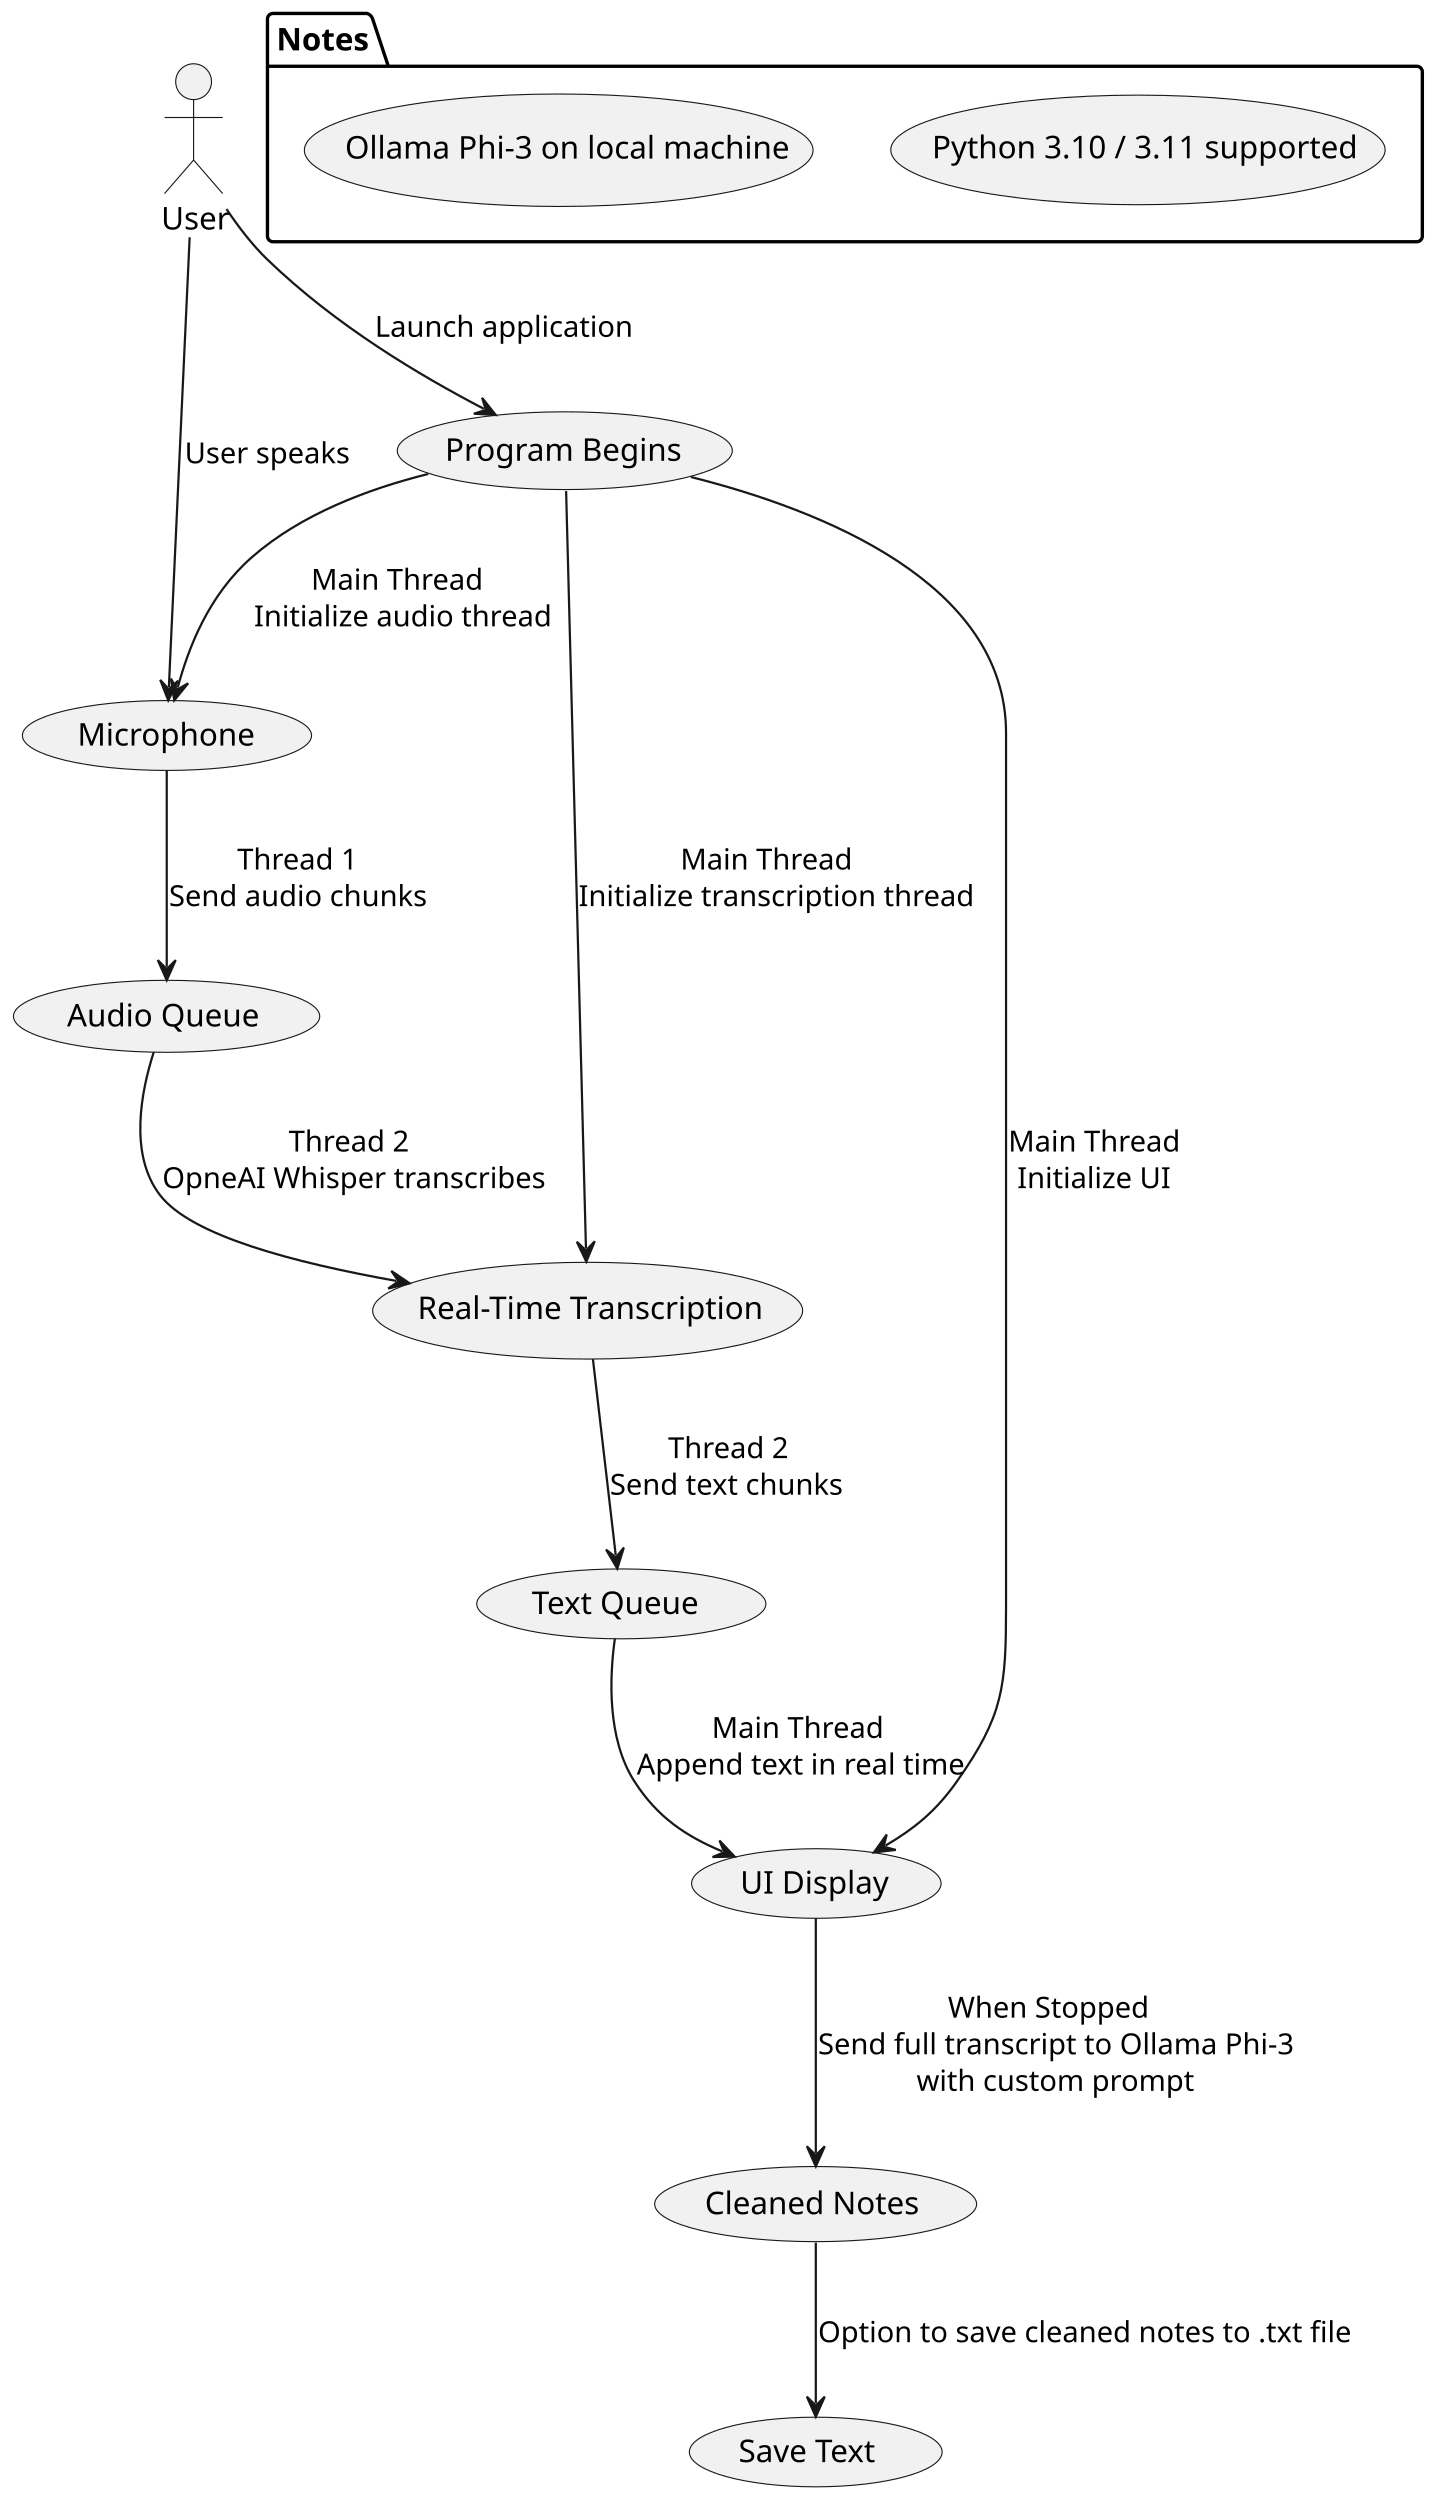
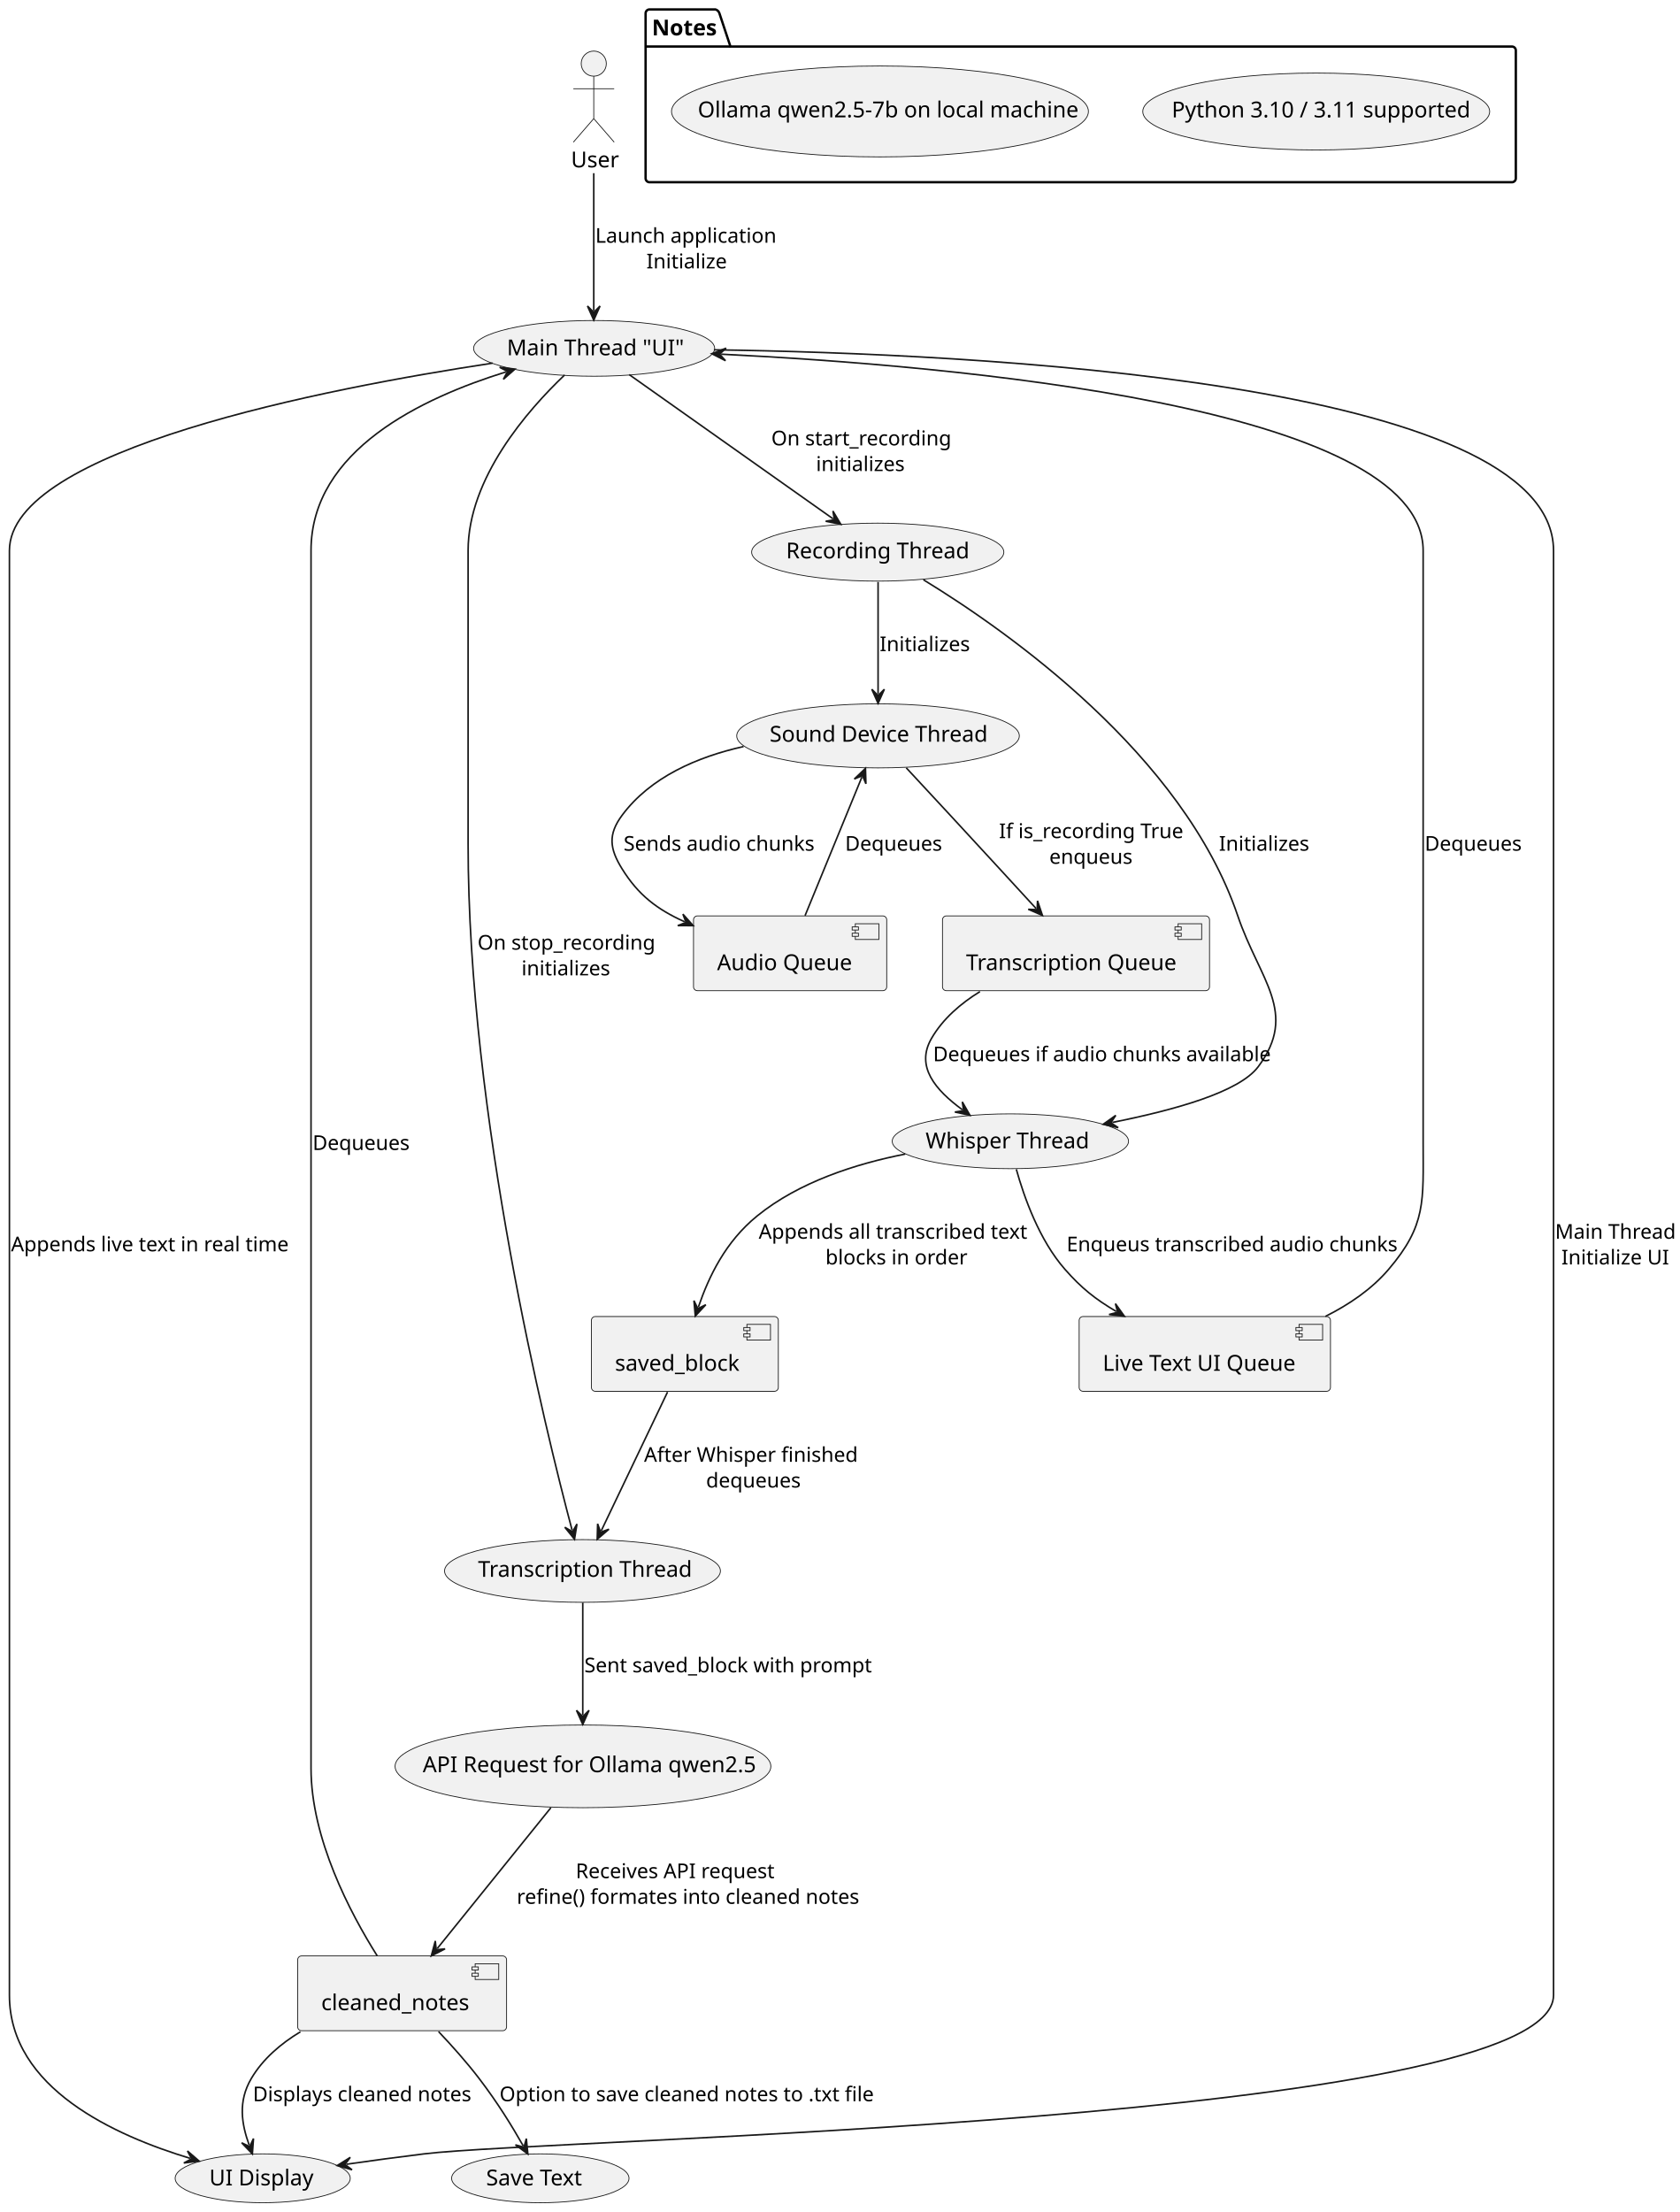
- <svg xmlns="http://www.w3.org/2000/svg" contentStyleType="text/css" height="1117px" preserveAspectRatio="none" style="width:642px;height:1117px;background:#FFFFFF;" version="1.1" viewBox="0 0 642 1117" width="642px" zoomAndPan="magnify">
+ <svg xmlns="http://www.w3.org/2000/svg" contentStyleType="text/css" height="1408px" preserveAspectRatio="none" style="width:1069px;height:1408px;background:#FFFFFF;" version="1.1" viewBox="0 0 1069 1408" width="1069px" zoomAndPan="magnify">
  <defs />
  <g>
    <g id="cluster_Notes">
-       <path d="M122,6 L164,6 A3.75,3.75 0 0 1 166.5,8.5 L173.5,29.609 L633,29.609 A2.5,2.5 0 0 1 635.5,32.109 L635.5,105.5 A2.5,2.5 0 0 1 633,108 L122,108 A2.5,2.5 0 0 1 119.5,105.5 L119.5,8.5 A2.5,2.5 0 0 1 122,6 " fill="none" style="stroke:#000000;stroke-width:1.5;" />
-       <line style="stroke:#000000;stroke-width:1.5;" x1="119.5" x2="173.5" y1="29.609" y2="29.609" />
-       <text fill="#000000" font-family="sans-serif" font-size="14" font-weight="bold" lengthAdjust="spacing" textLength="41" x="123.5" y="22.533">Notes</text>
+       <path d="M413.5,6 L455.5,6 A3.75,3.75 0 0 1 458,8.5 L465,29.609 L962.5,29.609 A2.5,2.5 0 0 1 965,32.109 L965,113.5 A2.5,2.5 0 0 1 962.5,116 L413.5,116 A2.5,2.5 0 0 1 411,113.5 L411,8.5 A2.5,2.5 0 0 1 413.5,6 " fill="none" style="stroke:#000000;stroke-width:1.5;" />
+       <line style="stroke:#000000;stroke-width:1.5;" x1="411" x2="465" y1="29.609" y2="29.609" />
+       <text fill="#000000" font-family="sans-serif" font-size="14" font-weight="bold" lengthAdjust="spacing" textLength="41" x="415" y="22.533">Notes</text>
    </g>
    <g id="elem_Python 3.10 / 3.11 supported">
-       <ellipse cx="508.434" cy="66.987" fill="#F1F1F1" rx="110.434" ry="24.487" style="stroke:#181818;stroke-width:0.5;" />
-       <text fill="#000000" font-family="sans-serif" font-size="14" lengthAdjust="spacing" textLength="184" x="416.434" y="70.715">Python 3.10 / 3.11 supported</text>
+       <ellipse cx="837.934" cy="70.987" fill="#F1F1F1" rx="110.434" ry="24.487" style="stroke:#181818;stroke-width:0.5;" />
+       <text fill="#000000" font-family="sans-serif" font-size="14" lengthAdjust="spacing" textLength="184" x="745.934" y="74.715">Python 3.10 / 3.11 supported</text>
    </g>
-     <g id="elem_Ollama Phi-3 on local machine">
-       <ellipse cx="249.636" cy="67.127" fill="#F1F1F1" rx="113.636" ry="25.127" style="stroke:#181818;stroke-width:0.5;" />
-       <text fill="#000000" font-family="sans-serif" font-size="14" lengthAdjust="spacing" textLength="191" x="154.136" y="70.856">Ollama Phi-3 on local machine</text>
+     <g id="elem_Ollama qwen2.5-7b on local machine">
+       <ellipse cx="560.2" cy="70.94" fill="#F1F1F1" rx="132.7" ry="28.94" style="stroke:#181818;stroke-width:0.5;" />
+       <text fill="#000000" font-family="sans-serif" font-size="14" lengthAdjust="spacing" textLength="232" x="444.2" y="74.668">Ollama qwen2.5-7b on local machine</text>
    </g>
    <g id="elem_User">
-       <ellipse cx="86.5" cy="36.5" fill="#F1F1F1" rx="8" ry="8" style="stroke:#181818;stroke-width:0.5;" />
-       <path d="M86.5,44.5 L86.5,71.5 M73.5,52.5 L99.5,52.5 M86.5,71.5 L73.5,86.5 M86.5,71.5 L99.5,86.5 " fill="none" style="stroke:#181818;stroke-width:0.5;" />
-       <text fill="#000000" font-family="sans-serif" font-size="14" lengthAdjust="spacing" textLength="29" x="72" y="102.533">User</text>
+       <ellipse cx="378" cy="40.5" fill="#F1F1F1" rx="8" ry="8" style="stroke:#181818;stroke-width:0.5;" />
+       <path d="M378,48.5 L378,75.5 M365,56.5 L391,56.5 M378,75.5 L365,90.5 M378,75.5 L391,90.5 " fill="none" style="stroke:#181818;stroke-width:0.5;" />
+       <text fill="#000000" font-family="sans-serif" font-size="14" lengthAdjust="spacing" textLength="29" x="363.5" y="106.533">User</text>
    </g>
-     <g id="elem_Program Begins">
-       <ellipse cx="252.352" cy="201.37" fill="#F1F1F1" rx="74.853" ry="17.37" style="stroke:#181818;stroke-width:0.5;" />
-       <text fill="#000000" font-family="sans-serif" font-size="14" lengthAdjust="spacing" textLength="101" x="198.852" y="205.887">Program Begins</text>
+     <g id="elem_Main Thread &quot;UI&quot;">
+       <ellipse cx="378.236" cy="221.747" fill="#F1F1F1" rx="76.736" ry="17.747" style="stroke:#181818;stroke-width:0.5;" />
+       <text fill="#000000" font-family="sans-serif" font-size="14" lengthAdjust="spacing" textLength="106" x="322.701" y="226.155">Main Thread "UI"</text>
    </g>
    <g id="elem_UI Display">
-       <ellipse cx="364.736" cy="841.549" fill="#F1F1F1" rx="55.736" ry="15.549" style="stroke:#181818;stroke-width:0.5;" />
-       <text fill="#000000" font-family="sans-serif" font-size="14" lengthAdjust="spacing" textLength="62" x="330.736" y="846.066">UI Display</text>
+       <ellipse cx="167.236" cy="1386.549" fill="#F1F1F1" rx="55.736" ry="15.549" style="stroke:#181818;stroke-width:0.5;" />
+       <text fill="#000000" font-family="sans-serif" font-size="14" lengthAdjust="spacing" textLength="62" x="133.236" y="1391.066">UI Display</text>
    </g>
-     <g id="elem_Microphone">
-       <ellipse cx="74.602" cy="328.614" fill="#F1F1F1" rx="64.602" ry="15.614" style="stroke:#181818;stroke-width:0.5;" />
-       <text fill="#000000" font-family="sans-serif" font-size="14" lengthAdjust="spacing" textLength="74" x="34.602" y="333.13">Microphone</text>
+     <g id="elem_Recording Thread">
+       <ellipse cx="558.783" cy="351.457" fill="#F1F1F1" rx="80.283" ry="18.456" style="stroke:#181818;stroke-width:0.5;" />
+       <text fill="#000000" font-family="sans-serif" font-size="14" lengthAdjust="spacing" textLength="115" x="500.419" y="355.434">Recording Thread</text>
    </g>
-     <g id="elem_Real-Time Transcription">
-       <ellipse cx="262.57" cy="585.614" fill="#F1F1F1" rx="96.07" ry="21.614" style="stroke:#181818;stroke-width:0.5;" />
-       <text fill="#000000" font-family="sans-serif" font-size="14" lengthAdjust="spacing" textLength="152" x="186.57" y="589.343">Real-Time Transcription</text>
+     <g id="elem_Transcription Thread">
+       <ellipse cx="370.819" cy="999.964" fill="#F1F1F1" rx="87.819" ry="19.964" style="stroke:#181818;stroke-width:0.5;" />
+       <text fill="#000000" font-family="sans-serif" font-size="14" lengthAdjust="spacing" textLength="133" x="304.319" y="1003.692">Transcription Thread</text>
+     </g>
+     <g id="elem_Sound Device Thread">
+       <ellipse cx="558.966" cy="468.393" fill="#F1F1F1" rx="89.966" ry="20.393" style="stroke:#181818;stroke-width:0.5;" />
+       <text fill="#000000" font-family="sans-serif" font-size="14" lengthAdjust="spacing" textLength="138" x="489.966" y="472.122">Sound Device Thread</text>
+     </g>
+     <g id="elem_Whisper Thread">
+       <ellipse cx="643.226" cy="726.445" fill="#F1F1F1" rx="75.226" ry="17.445" style="stroke:#181818;stroke-width:0.5;" />
+       <text fill="#000000" font-family="sans-serif" font-size="14" lengthAdjust="spacing" textLength="102" x="589.226" y="730.962">Whisper Thread</text>
    </g>
    <g id="elem_Audio Queue">
-       <ellipse cx="74.428" cy="454.086" fill="#F1F1F1" rx="68.428" ry="16.085" style="stroke:#181818;stroke-width:0.5;" />
-       <text fill="#000000" font-family="sans-serif" font-size="14" lengthAdjust="spacing" textLength="83" x="29.928" y="458.602">Audio Queue</text>
+       <rect fill="#F1F1F1" height="47.609" rx="2.5" ry="2.5" style="stroke:#181818;stroke-width:0.5;" width="123" x="441.5" y="583" />
+       <rect fill="#F1F1F1" height="10" style="stroke:#181818;stroke-width:0.5;" width="15" x="544.5" y="588" />
+       <rect fill="#F1F1F1" height="2" style="stroke:#181818;stroke-width:0.5;" width="4" x="542.5" y="590" />
+       <rect fill="#F1F1F1" height="2" style="stroke:#181818;stroke-width:0.5;" width="4" x="542.5" y="594" />
+       <text fill="#000000" font-family="sans-serif" font-size="14" lengthAdjust="spacing" textLength="83" x="456.5" y="617.533">Audio Queue</text>
    </g>
-     <g id="elem_Text Queue">
-       <ellipse cx="277.602" cy="716.614" fill="#F1F1F1" rx="64.602" ry="15.614" style="stroke:#181818;stroke-width:0.5;" />
-       <text fill="#000000" font-family="sans-serif" font-size="14" lengthAdjust="spacing" textLength="74" x="237.602" y="721.13">Text Queue</text>
+     <g id="elem_Transcription Queue">
+       <rect fill="#F1F1F1" height="47.609" rx="2.5" ry="2.5" style="stroke:#181818;stroke-width:0.5;" width="170" x="600" y="583" />
+       <rect fill="#F1F1F1" height="10" style="stroke:#181818;stroke-width:0.5;" width="15" x="750" y="588" />
+       <rect fill="#F1F1F1" height="2" style="stroke:#181818;stroke-width:0.5;" width="4" x="748" y="590" />
+       <rect fill="#F1F1F1" height="2" style="stroke:#181818;stroke-width:0.5;" width="4" x="748" y="594" />
+       <text fill="#000000" font-family="sans-serif" font-size="14" lengthAdjust="spacing" textLength="130" x="615" y="617.533">Transcription Queue</text>
    </g>
-     <g id="elem_Cleaned Notes">
-       <ellipse cx="364.426" cy="984.785" fill="#F1F1F1" rx="71.926" ry="16.785" style="stroke:#181818;stroke-width:0.5;" />
-       <text fill="#000000" font-family="sans-serif" font-size="14" lengthAdjust="spacing" textLength="93" x="314.926" y="989.302">Cleaned Notes</text>
+     <g id="elem_Live Text UI Queue">
+       <rect fill="#F1F1F1" height="47.609" rx="2.5" ry="2.5" style="stroke:#181818;stroke-width:0.5;" width="160" x="687" y="838" />
+       <rect fill="#F1F1F1" height="10" style="stroke:#181818;stroke-width:0.5;" width="15" x="827" y="843" />
+       <rect fill="#F1F1F1" height="2" style="stroke:#181818;stroke-width:0.5;" width="4" x="825" y="845" />
+       <rect fill="#F1F1F1" height="2" style="stroke:#181818;stroke-width:0.5;" width="4" x="825" y="849" />
+       <text fill="#000000" font-family="sans-serif" font-size="14" lengthAdjust="spacing" textLength="120" x="702" y="872.533">Live Text UI Queue</text>
+     </g>
+     <g id="elem_saved_block">
+       <rect fill="#F1F1F1" height="47.609" rx="2.5" ry="2.5" style="stroke:#181818;stroke-width:0.5;" width="119" x="376.5" y="838" />
+       <rect fill="#F1F1F1" height="10" style="stroke:#181818;stroke-width:0.5;" width="15" x="475.5" y="843" />
+       <rect fill="#F1F1F1" height="2" style="stroke:#181818;stroke-width:0.5;" width="4" x="473.5" y="845" />
+       <rect fill="#F1F1F1" height="2" style="stroke:#181818;stroke-width:0.5;" width="4" x="473.5" y="849" />
+       <text fill="#000000" font-family="sans-serif" font-size="14" lengthAdjust="spacing" textLength="79" x="391.5" y="872.533">saved_block</text>
+     </g>
+     <g id="elem_API Request for Ollama qwen2.5">
+       <ellipse cx="371.128" cy="1124.326" fill="#F1F1F1" rx="119.628" ry="26.326" style="stroke:#181818;stroke-width:0.5;" />
+       <text fill="#000000" font-family="sans-serif" font-size="14" lengthAdjust="spacing" textLength="204" x="269.128" y="1128.054">API Request for Ollama qwen2.5</text>
+     </g>
+     <g id="elem_cleaned_notes">
+       <rect fill="#F1F1F1" height="47.609" rx="2.5" ry="2.5" style="stroke:#181818;stroke-width:0.5;" width="133" x="189.5" y="1245" />
+       <rect fill="#F1F1F1" height="10" style="stroke:#181818;stroke-width:0.5;" width="15" x="302.5" y="1250" />
+       <rect fill="#F1F1F1" height="2" style="stroke:#181818;stroke-width:0.5;" width="4" x="300.5" y="1252" />
+       <rect fill="#F1F1F1" height="2" style="stroke:#181818;stroke-width:0.5;" width="4" x="300.5" y="1256" />
+       <text fill="#000000" font-family="sans-serif" font-size="14" lengthAdjust="spacing" textLength="93" x="204.5" y="1279.533">cleaned_notes</text>
    </g>
    <g id="elem_Save Text">
-       <ellipse cx="364.474" cy="1095.555" fill="#F1F1F1" rx="56.474" ry="15.555" style="stroke:#181818;stroke-width:0.5;" />
-       <text fill="#000000" font-family="sans-serif" font-size="14" lengthAdjust="spacing" textLength="63" x="329.974" y="1100.072">Save Text</text>
+       <ellipse cx="343.974" cy="1386.555" fill="#F1F1F1" rx="56.474" ry="15.555" style="stroke:#181818;stroke-width:0.5;" />
+       <text fill="#000000" font-family="sans-serif" font-size="14" lengthAdjust="spacing" textLength="63" x="309.474" y="1391.072">Save Text</text>
    </g>
-     <g id="link_User_Program Begins">
-       <path d="M101.2,93.41 C106.39,101.18 112.66,109.4 119.5,116 C150.22,145.62 187.57,167.746 216.209,182.676 " fill="none" id="User-to-Program Begins" style="stroke:#181818;stroke-width:1.0;" />
-       <polygon fill="#181818" points="221.53,185.45,215.398,177.743,217.096,183.139,211.7,184.837,221.53,185.45" style="stroke:#181818;stroke-width:1.0;" />
-       <text fill="#000000" font-family="sans-serif" font-size="13" lengthAdjust="spacing" textLength="108" x="167.5" y="150.495">Launch application</text>
+     <g id="link_User_Main Thread &quot;UI&quot;">
+       <path d="M378,110.24 C378,140.49 378,175.26 378,197.79 " fill="none" id="User-to-Main Thread &quot;UI&quot;" style="stroke:#181818;stroke-width:1.0;" />
+       <polygon fill="#181818" points="378,203.79,382,194.79,378,198.79,374,194.79,378,203.79" style="stroke:#181818;stroke-width:1.0;" />
+       <text fill="#000000" font-family="sans-serif" font-size="13" lengthAdjust="spacing" textLength="108" x="379" y="154.495">Launch application</text>
+       <text fill="#000000" font-family="sans-serif" font-size="13" lengthAdjust="spacing" textLength="47" x="411.5" y="170.847">Initialize</text>
    </g>
-     <g id="link_Program Begins_UI Display">
-       <path d="M308.69,213.12 C366.92,227.76 449.5,260.36 449.5,327.5 C449.5,327.5 449.5,327.5 449.5,717.5 C449.5,753.73 448.39,766.4 427.5,796 C418.08,809.35 408.499,817.033 395.639,824.613 " fill="none" id="Program Begins-to-UI Display" style="stroke:#181818;stroke-width:1.0;" />
-       <polygon fill="#181818" points="390.47,827.66,400.255,826.536,394.777,825.121,396.192,819.644,390.47,827.66" style="stroke:#181818;stroke-width:1.0;" />
-       <text fill="#000000" font-family="sans-serif" font-size="13" lengthAdjust="spacing" textLength="71" x="450.5" y="514.495">Main Thread</text>
-       <text fill="#000000" font-family="sans-serif" font-size="13" lengthAdjust="spacing" textLength="63" x="454.5" y="530.847">Initialize UI</text>
+     <g id="link_Main Thread &quot;UI&quot;_UI Display">
+       <path d="M454.46,222.66 C618.4,225.07 989,242.46 989,350.5 C989,350.5 989,350.5 989,1270 C989,1350.67 350.07,1361.12 270,1371 C251.9,1373.23 237.989,1375.11 220.589,1377.6 " fill="none" id="Main Thread &quot;UI&quot;-to-UI Display" style="stroke:#181818;stroke-width:1.0;" />
+       <polygon fill="#181818" points="214.65,1378.45,224.126,1381.135,219.6,1377.742,222.993,1373.215,214.65,1378.45" style="stroke:#181818;stroke-width:1.0;" />
+       <text fill="#000000" font-family="sans-serif" font-size="13" lengthAdjust="spacing" textLength="71" x="990" y="788.495">Main Thread</text>
+       <text fill="#000000" font-family="sans-serif" font-size="13" lengthAdjust="spacing" textLength="63" x="994" y="804.847">Initialize UI</text>
    </g>
-     <g id="link_Program Begins_Microphone">
-       <path d="M191.32,211.77 C164.61,218.41 134.44,229.74 112.5,249 C93.04,266.08 84.193,289.58 79.423,307.14 " fill="none" id="Program Begins-to-Microphone" style="stroke:#181818;stroke-width:1.0;" />
-       <polygon fill="#181818" points="77.85,312.93,84.069,305.293,79.161,308.105,76.349,303.196,77.85,312.93" style="stroke:#181818;stroke-width:1.0;" />
-       <text fill="#000000" font-family="sans-serif" font-size="13" lengthAdjust="spacing" textLength="71" x="139" y="263.495">Main Thread</text>
-       <text fill="#000000" font-family="sans-serif" font-size="13" lengthAdjust="spacing" textLength="122" x="113.5" y="279.847">Initialize audio thread</text>
+     <g id="link_Main Thread &quot;UI&quot;_UI Display">
+       <path d="M313.63,231.14 C207.16,247.26 6,286.21 6,350.5 C6,350.5 6,350.5 6,1270 C6,1329.34 73.358,1359.411 121.047,1373.851 " fill="none" id="Main Thread &quot;UI&quot;-to-UI Display-1" style="stroke:#181818;stroke-width:1.0;" />
+       <polygon fill="#181818" points="126.79,1375.59,119.335,1369.153,122.005,1374.141,117.017,1376.81,126.79,1375.59" style="stroke:#181818;stroke-width:1.0;" />
+       <text fill="#000000" font-family="sans-serif" font-size="13" lengthAdjust="spacing" textLength="167" x="7" y="796.495">Appends live text in real time</text>
    </g>
-     <g id="link_Program Begins_Real-Time Transcription">
-       <path d="M252.94,219.41 C254.56,281.35 260.023,489.812 261.803,557.712 " fill="none" id="Program Begins-to-Real-Time Transcription" style="stroke:#181818;stroke-width:1.0;" />
-       <polygon fill="#181818" points="261.96,563.71,265.723,554.608,261.829,558.712,257.726,554.818,261.96,563.71" style="stroke:#181818;stroke-width:1.0;" />
-       <text fill="#000000" font-family="sans-serif" font-size="13" lengthAdjust="spacing" textLength="71" x="304" y="388.495">Main Thread</text>
-       <text fill="#000000" font-family="sans-serif" font-size="13" lengthAdjust="spacing" textLength="162" x="258.5" y="404.847">Initialize transcription thread</text>
+     <g id="link_Main Thread &quot;UI&quot;_Recording Thread">
+       <path d="M400.56,238.45 C434.96,262.78 495.322,305.465 530.392,330.275 " fill="none" id="Main Thread &quot;UI&quot;-to-Recording Thread" style="stroke:#181818;stroke-width:1.0;" />
+       <polygon fill="#181818" points="535.29,333.74,530.253,325.277,531.208,330.852,525.633,331.808,535.29,333.74" style="stroke:#181818;stroke-width:1.0;" />
+       <text fill="#000000" font-family="sans-serif" font-size="13" lengthAdjust="spacing" textLength="107" x="491" y="283.495">On start_recording</text>
+       <text fill="#000000" font-family="sans-serif" font-size="13" lengthAdjust="spacing" textLength="54" x="519.5" y="299.847">initializes</text>
    </g>
-     <g id="link_User_Microphone">
-       <path d="M84.74,106.01 C82.04,164.43 77.268,267.666 75.448,306.956 " fill="none" id="User-to-Microphone" style="stroke:#181818;stroke-width:1.0;" />
-       <polygon fill="#181818" points="75.17,312.95,79.582,304.145,75.401,307.955,71.591,303.774,75.17,312.95" style="stroke:#181818;stroke-width:1.0;" />
-       <text fill="#000000" font-family="sans-serif" font-size="13" lengthAdjust="spacing" textLength="73" x="82.5" y="206.995">User speaks</text>
+     <g id="link_Main Thread &quot;UI&quot;_Transcription Thread">
+       <path d="M359.45,238.68 C335.81,261.17 298,304.38 298,350.5 C298,350.5 298,350.5 298,537 C298,710.78 347.468,911.062 364.208,974.011 " fill="none" id="Main Thread &quot;UI&quot;-to-Transcription Thread" style="stroke:#181818;stroke-width:1.0;" />
+       <polygon fill="#181818" points="365.75,979.81,367.303,970.084,364.465,974.978,359.571,972.14,365.75,979.81" style="stroke:#181818;stroke-width:1.0;" />
+       <text fill="#000000" font-family="sans-serif" font-size="13" lengthAdjust="spacing" textLength="106" x="304" y="604.495">On stop_recording</text>
+       <text fill="#000000" font-family="sans-serif" font-size="13" lengthAdjust="spacing" textLength="54" x="332" y="620.847">initializes</text>
    </g>
-     <g id="link_Microphone_Audio Queue">
-       <path d="M74.5,344.15 C74.5,367.79 74.5,408.11 74.5,431.98 " fill="none" id="Microphone-to-Audio Queue" style="stroke:#181818;stroke-width:1.0;" />
-       <polygon fill="#181818" points="74.5,437.98,78.5,428.98,74.5,432.98,70.5,428.98,74.5,437.98" style="stroke:#181818;stroke-width:1.0;" />
-       <text fill="#000000" font-family="sans-serif" font-size="13" lengthAdjust="spacing" textLength="50" x="106" y="388.495">Thread 1</text>
-       <text fill="#000000" font-family="sans-serif" font-size="13" lengthAdjust="spacing" textLength="111" x="75.5" y="404.847">Send audio chunks</text>
+     <g id="link_Recording Thread_Sound Device Thread">
+       <path d="M559,370.47 C559,391.44 559,420.01 559,441.73 " fill="none" id="Recording Thread-to-Sound Device Thread" style="stroke:#181818;stroke-width:1.0;" />
+       <polygon fill="#181818" points="559,447.73,563,438.73,559,442.73,555,438.73,559,447.73" style="stroke:#181818;stroke-width:1.0;" />
+       <text fill="#000000" font-family="sans-serif" font-size="13" lengthAdjust="spacing" textLength="54" x="560" y="414.495">Initializes</text>
    </g>
-     <g id="link_Audio Queue_Real-Time Transcription">
-       <path d="M68.69,470.11 C63.12,487.42 57.43,515.73 71.5,534 C85.49,552.17 131.094,564.082 177.094,572.322 " fill="none" id="Audio Queue-to-Real-Time Transcription" style="stroke:#181818;stroke-width:1.0;" />
-       <polygon fill="#181818" points="183,573.38,174.846,567.856,178.078,572.498,173.436,575.73,183,573.38" style="stroke:#181818;stroke-width:1.0;" />
-       <text fill="#000000" font-family="sans-serif" font-size="13" lengthAdjust="spacing" textLength="50" x="129" y="514.495">Thread 2</text>
-       <text fill="#000000" font-family="sans-serif" font-size="13" lengthAdjust="spacing" textLength="163" x="72.5" y="530.847">OpneAI Whisper transcribes</text>
+     <g id="link_Recording Thread_Whisper Thread">
+       <path d="M587.85,369.03 C641.23,401.65 753.15,480.16 788,583 C801.82,623.78 826.79,644.52 801,679 C788.88,695.2 747.773,706.521 708.163,714.461 " fill="none" id="Recording Thread-to-Whisper Thread" style="stroke:#181818;stroke-width:1.0;" />
+       <polygon fill="#181818" points="702.28,715.64,711.891,717.793,707.183,714.657,710.318,709.949,702.28,715.64" style="stroke:#181818;stroke-width:1.0;" />
+       <text fill="#000000" font-family="sans-serif" font-size="13" lengthAdjust="spacing" textLength="54" x="776" y="541.495">Initializes</text>
    </g>
-     <g id="link_Real-Time Transcription_Text Queue">
-       <path d="M264.91,607.23 C267.96,633.44 272.436,671.94 275.106,694.88 " fill="none" id="Real-Time Transcription-to-Text Queue" style="stroke:#181818;stroke-width:1.0;" />
-       <polygon fill="#181818" points="275.8,700.84,278.733,691.438,275.222,695.874,270.786,692.363,275.8,700.84" style="stroke:#181818;stroke-width:1.0;" />
-       <text fill="#000000" font-family="sans-serif" font-size="13" lengthAdjust="spacing" textLength="50" x="298.5" y="651.495">Thread 2</text>
-       <text fill="#000000" font-family="sans-serif" font-size="13" lengthAdjust="spacing" textLength="102" x="272.5" y="667.847">Send text chunks</text>
+     <g id="link_Sound Device Thread_Audio Queue">
+       <path d="M473.37,475.19 C444.07,481.74 414.14,494.53 396,519 C387,531.14 388.03,540.16 396,553 C406.33,569.65 418.141,578.751 435.841,586.741 " fill="none" id="Sound Device Thread-to-Audio Queue" style="stroke:#181818;stroke-width:1.0;" />
+       <polygon fill="#181818" points="441.31,589.21,434.753,581.861,436.753,587.153,431.461,589.153,441.31,589.21" style="stroke:#181818;stroke-width:1.0;" />
+       <text fill="#000000" font-family="sans-serif" font-size="13" lengthAdjust="spacing" textLength="118" x="397" y="541.495">Sends audio chunks</text>
    </g>
-     <g id="link_Text Queue_UI Display">
-       <path d="M274.73,732.11 C272.37,748.92 271.06,776.7 283.5,796 C293.75,811.92 306.239,820.284 322.669,827.194 " fill="none" id="Text Queue-to-UI Display" style="stroke:#181818;stroke-width:1.0;" />
-       <polygon fill="#181818" points="328.2,829.52,321.455,822.344,323.591,827.582,318.353,829.718,328.2,829.52" style="stroke:#181818;stroke-width:1.0;" />
-       <text fill="#000000" font-family="sans-serif" font-size="13" lengthAdjust="spacing" textLength="71" x="318" y="776.495">Main Thread</text>
-       <text fill="#000000" font-family="sans-serif" font-size="13" lengthAdjust="spacing" textLength="138" x="284.5" y="792.847">Append text in real time</text>
+     <g id="link_Audio Queue_Sound Device Thread">
+       <path d="M512.51,582.83 C523.33,556.45 538.531,519.38 548.701,494.61 " fill="none" id="Audio Queue-to-Sound Device Thread" style="stroke:#181818;stroke-width:1.0;" />
+       <polygon fill="#181818" points="550.98,489.06,543.861,495.866,549.081,493.685,551.262,498.905,550.98,489.06" style="stroke:#181818;stroke-width:1.0;" />
+       <text fill="#000000" font-family="sans-serif" font-size="13" lengthAdjust="spacing" textLength="58" x="538" y="541.495">Dequeues</text>
    </g>
-     <g id="link_UI Display_Cleaned Notes">
-       <path d="M364.5,857.11 C364.5,883.8 364.5,934.24 364.5,961.96 " fill="none" id="UI Display-to-Cleaned Notes" style="stroke:#181818;stroke-width:1.0;" />
-       <polygon fill="#181818" points="364.5,967.96,368.5,958.96,364.5,962.96,360.5,958.96,364.5,967.96" style="stroke:#181818;stroke-width:1.0;" />
-       <text fill="#000000" font-family="sans-serif" font-size="13" lengthAdjust="spacing" textLength="86" x="423.5" y="901.495">When Stopped</text>
-       <text fill="#000000" font-family="sans-serif" font-size="13" lengthAdjust="spacing" textLength="202" x="365.5" y="917.847">Send full transcript to Ollama Phi-3</text>
-       <text fill="#000000" font-family="sans-serif" font-size="13" lengthAdjust="spacing" textLength="114" x="409.5" y="934.198">with custom prompt</text>
+     <g id="link_Sound Device Thread_Transcription Queue">
+       <path d="M576.94,488.75 C585.45,497.91 595.76,509.01 605,519 C624.92,540.55 643.494,560.749 659.584,578.288 " fill="none" id="Sound Device Thread-to-Transcription Queue" style="stroke:#181818;stroke-width:1.0;" />
+       <polygon fill="#181818" points="663.64,582.71,660.504,573.374,660.26,579.025,654.608,578.782,663.64,582.71" style="stroke:#181818;stroke-width:1.0;" />
+       <text fill="#000000" font-family="sans-serif" font-size="13" lengthAdjust="spacing" textLength="109" x="636" y="533.495">If is_recording True</text>
+       <text fill="#000000" font-family="sans-serif" font-size="13" lengthAdjust="spacing" textLength="49" x="668" y="549.847">enqueus</text>
    </g>
-     <g id="link_Cleaned Notes_Save Text">
-       <path d="M364.5,1002.01 C364.5,1022.99 364.5,1053.51 364.5,1073.82 " fill="none" id="Cleaned Notes-to-Save Text" style="stroke:#181818;stroke-width:1.0;" />
-       <polygon fill="#181818" points="364.5,1079.82,368.5,1070.82,364.5,1074.82,360.5,1070.82,364.5,1079.82" style="stroke:#181818;stroke-width:1.0;" />
-       <text fill="#000000" font-family="sans-serif" font-size="13" lengthAdjust="spacing" textLength="226" x="365.5" y="1046.495">Option to save cleaned notes to .txt file</text>
+     <g id="link_Transcription Queue_Whisper Thread">
+       <path d="M623.85,631.18 C611.55,638.77 600.19,648.55 593,661 C582.65,678.91 595.53,693.823 612.67,706.384 " fill="none" id="Transcription Queue-to-Whisper Thread" style="stroke:#181818;stroke-width:1.0;" />
+       <polygon fill="#181818" points="617.51,709.93,612.615,701.384,613.477,706.975,607.886,707.837,617.51,709.93" style="stroke:#181818;stroke-width:1.0;" />
+       <text fill="#000000" font-family="sans-serif" font-size="13" lengthAdjust="spacing" textLength="202" x="594" y="675.495">Dequeues if audio chunks available</text>
+     </g>
+     <g id="link_Whisper Thread_Live Text UI Queue">
+       <path d="M647,744.27 C651.88,761.82 661.59,789.36 678,808 C688.46,819.88 697.066,826.812 710.656,834.792 " fill="none" id="Whisper Thread-to-Live Text UI Queue" style="stroke:#181818;stroke-width:1.0;" />
+       <polygon fill="#181818" points="715.83,837.83,710.095,829.823,711.518,835.298,706.044,836.722,715.83,837.83" style="stroke:#181818;stroke-width:1.0;" />
+       <text fill="#000000" font-family="sans-serif" font-size="13" lengthAdjust="spacing" textLength="200" x="679" y="796.495">Enqueus transcribed audio chunks</text>
+     </g>
+     <g id="link_Whisper Thread_saved_block">
+       <path d="M576.3,734.59 C544.92,740.77 508.63,752.34 482,774 C461.85,790.39 451.361,812.306 444.581,832.026 " fill="none" id="Whisper Thread-to-saved_block" style="stroke:#181818;stroke-width:1.0;" />
+       <polygon fill="#181818" points="442.63,837.7,449.339,830.49,444.256,832.972,441.774,827.889,442.63,837.7" style="stroke:#181818;stroke-width:1.0;" />
+       <text fill="#000000" font-family="sans-serif" font-size="13" lengthAdjust="spacing" textLength="162" x="483" y="788.495">Appends all transcribed text</text>
+       <text fill="#000000" font-family="sans-serif" font-size="13" lengthAdjust="spacing" textLength="85" x="525.5" y="804.847">blocks in order</text>
+     </g>
+     <g id="link_saved_block_Transcription Thread">
+       <path d="M424.97,886.07 C412.37,912.44 394.546,949.726 382.776,974.366 " fill="none" id="saved_block-to-Transcription Thread" style="stroke:#181818;stroke-width:1.0;" />
+       <polygon fill="#181818" points="380.19,979.78,387.679,973.383,382.345,975.268,380.46,969.935,380.19,979.78" style="stroke:#181818;stroke-width:1.0;" />
+       <text fill="#000000" font-family="sans-serif" font-size="13" lengthAdjust="spacing" textLength="127" x="410" y="930.495">After Whisper finished</text>
+       <text fill="#000000" font-family="sans-serif" font-size="13" lengthAdjust="spacing" textLength="56" x="449.5" y="946.847">dequeues</text>
+     </g>
+     <g id="link_Transcription Thread_API Request for Ollama qwen2.5">
+       <path d="M371,1020.14 C371,1041 371,1068.49 371,1091.67 " fill="none" id="Transcription Thread-to-API Request for Ollama qwen2.5" style="stroke:#181818;stroke-width:1.0;" />
+       <polygon fill="#181818" points="371,1097.67,375,1088.67,371,1092.67,367,1088.67,371,1097.67" style="stroke:#181818;stroke-width:1.0;" />
+       <text fill="#000000" font-family="sans-serif" font-size="13" lengthAdjust="spacing" textLength="173" x="372" y="1064.495">Sent saved_block with prompt</text>
+     </g>
+     <g id="link_API Request for Ollama qwen2.5_cleaned_notes">
+       <path d="M350.71,1150.65 C329.17,1177.33 299.198,1214.471 278.338,1240.321 " fill="none" id="API Request for Ollama qwen2.5-to-cleaned_notes" style="stroke:#181818;stroke-width:1.0;" />
+       <polygon fill="#181818" points="274.57,1244.99,283.335,1240.498,277.71,1241.099,277.109,1235.474,274.57,1244.99" style="stroke:#181818;stroke-width:1.0;" />
+       <text fill="#000000" font-family="sans-serif" font-size="13" lengthAdjust="spacing" textLength="124" x="366.5" y="1195.495">Receives API request</text>
+       <text fill="#000000" font-family="sans-serif" font-size="13" lengthAdjust="spacing" textLength="203" x="329" y="1211.847">refine() formates into cleaned notes</text>
+     </g>
+     <g id="link_cleaned_notes_Main Thread &quot;UI&quot;">
+       <path d="M240.15,1244.97 C222.98,1217.72 198,1170.37 198,1125.5 C198,350.5 198,350.5 198,350.5 C198,286.46 268.871,253.281 322.131,236.721 " fill="none" id="cleaned_notes-to-Main Thread &quot;UI&quot;" style="stroke:#181818;stroke-width:1.0;" />
+       <polygon fill="#181818" points="327.86,234.94,318.078,233.792,323.086,236.424,320.454,241.432,327.86,234.94" style="stroke:#181818;stroke-width:1.0;" />
+       <text fill="#000000" font-family="sans-serif" font-size="13" lengthAdjust="spacing" textLength="58" x="199" y="731.995">Dequeues</text>
+     </g>
+     <g id="link_Live Text UI Queue_Main Thread &quot;UI&quot;">
+       <path d="M843.79,837.92 C858.81,830.41 873.22,820.64 884,808 C908.07,779.78 906,764.59 906,727.5 C906,350.5 906,350.5 906,350.5 C906,258.42 604.853,232.636 459.083,225.446 " fill="none" id="Live Text UI Queue-to-Main Thread &quot;UI&quot;" style="stroke:#181818;stroke-width:1.0;" />
+       <polygon fill="#181818" points="453.09,225.15,461.882,229.589,458.084,225.396,462.276,221.598,453.09,225.15" style="stroke:#181818;stroke-width:1.0;" />
+       <text fill="#000000" font-family="sans-serif" font-size="13" lengthAdjust="spacing" textLength="58" x="907" y="541.495">Dequeues</text>
+     </g>
+     <g id="link_cleaned_notes_UI Display">
+       <path d="M191.27,1293.28 C178.8,1300.81 167.35,1310.54 160,1323 C151.34,1337.67 153.804,1352.026 158.634,1365.416 " fill="none" id="cleaned_notes-to-UI Display" style="stroke:#181818;stroke-width:1.0;" />
+       <polygon fill="#181818" points="160.67,1371.06,161.379,1361.237,158.973,1366.357,153.853,1363.951,160.67,1371.06" style="stroke:#181818;stroke-width:1.0;" />
+       <text fill="#000000" font-family="sans-serif" font-size="13" lengthAdjust="spacing" textLength="135" x="161" y="1337.495">Displays cleaned notes</text>
+     </g>
+     <g id="link_cleaned_notes_Save Text">
+       <path d="M279.19,1293.17 C287.71,1302.16 297.17,1312.74 305,1323 C316.95,1338.66 325.671,1352.876 333.08,1365.886 " fill="none" id="cleaned_notes-to-Save Text" style="stroke:#181818;stroke-width:1.0;" />
+       <polygon fill="#181818" points="336.05,1371.1,335.072,1361.3,333.575,1366.755,328.12,1365.259,336.05,1371.1" style="stroke:#181818;stroke-width:1.0;" />
+       <text fill="#000000" font-family="sans-serif" font-size="13" lengthAdjust="spacing" textLength="226" x="318" y="1337.495">Option to save cleaned notes to .txt file</text>
    </g>
  </g>
</svg>
